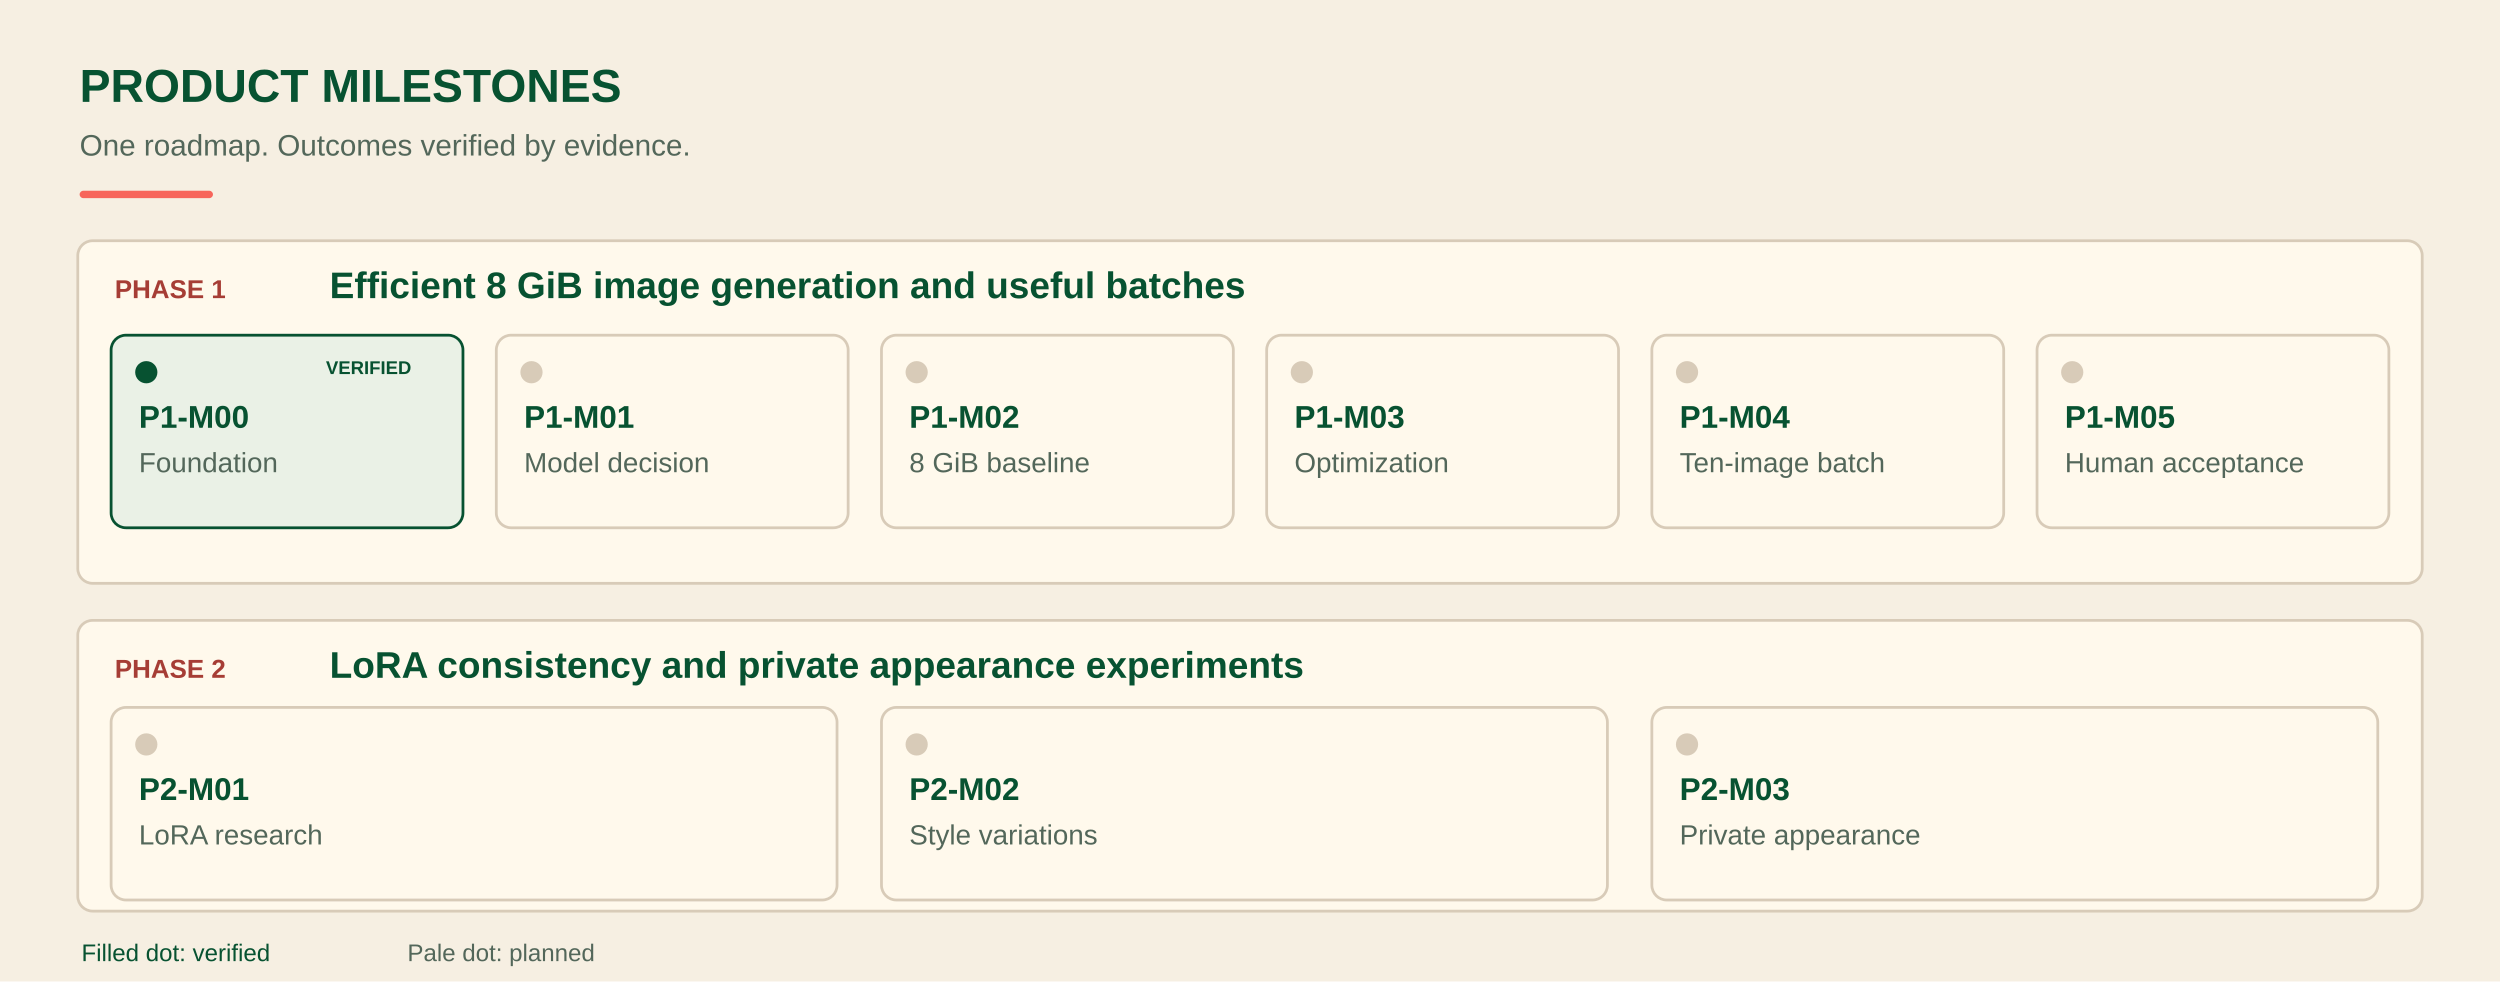
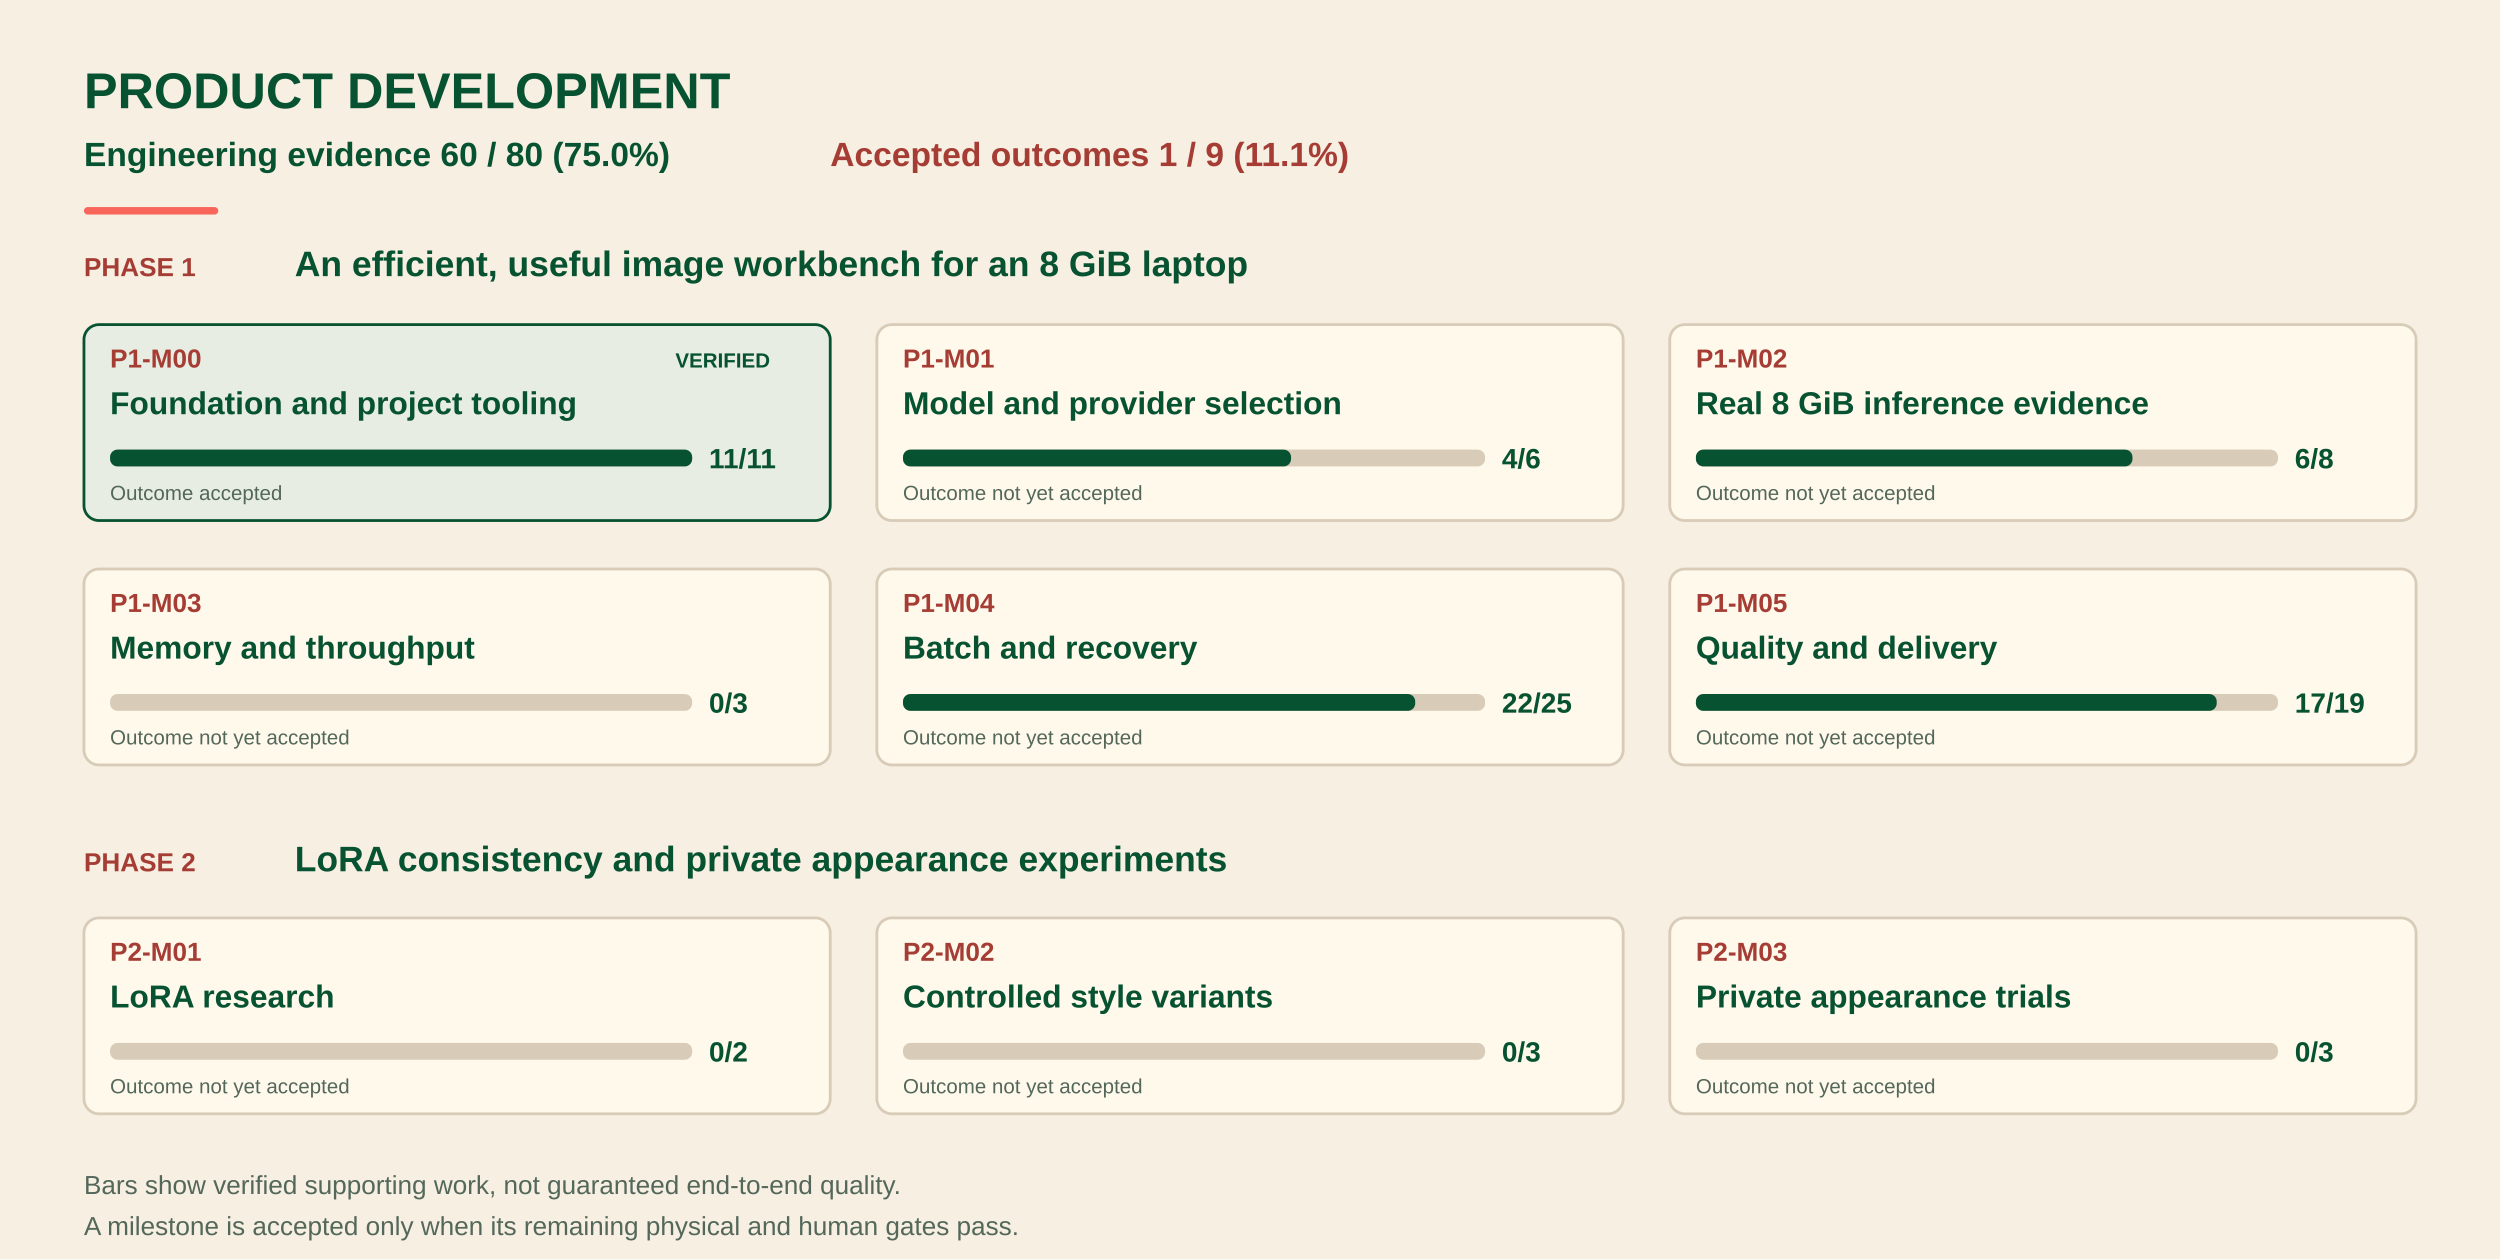
- <svg xmlns="http://www.w3.org/2000/svg" role="img" aria-labelledby="rtitle rdesc" viewBox="0 0 1350 530">
-   <rect width="1350" height="530" fill="#F6EFE2" />
-   <text x="43" y="55" font-family="Arial,Helvetica,sans-serif" font-size="25" font-weight="700" fill="#075231">PRODUCT MILESTONES</text>
-   <text x="43" y="84" font-family="Arial,Helvetica,sans-serif" font-size="16" font-weight="400" fill="#53675A">One roadmap. Outcomes verified by evidence.</text>
-   <rect x="43" y="103" width="72" height="4" rx="2" fill="#F7655B" />
-   <rect x="42" y="130" width="1266" height="185" rx="8" fill="#FFF9EC" stroke="#D8CBB8" stroke-width="1.5" />
-   <text x="62" y="161" font-family="Arial,Helvetica,sans-serif" font-size="14" font-weight="700" fill="#A63D35">PHASE 1</text>
-   <text x="178" y="161" font-family="Arial,Helvetica,sans-serif" font-size="20" font-weight="700" fill="#075231">Efficient 8 GiB image generation and useful batches</text>
-   <rect x="60" y="181" width="190" height="104" rx="8" fill="#EAF1E6" stroke="#075231" stroke-width="1.5" />
-   <circle cx="79" cy="201" r="6" fill="#075231" />
-   <text x="75" y="231" font-family="Arial,Helvetica,sans-serif" font-size="17" font-weight="700" fill="#075231">P1-M00</text>
-   <text x="75" y="255" font-family="Arial,Helvetica,sans-serif" font-size="15" font-weight="400" fill="#53675A">Foundation</text>
-   <text x="176" y="202" font-family="Arial,Helvetica,sans-serif" font-size="10" font-weight="700" fill="#075231">VERIFIED</text>
-   <rect x="268" y="181" width="190" height="104" rx="8" fill="#FFF9EC" stroke="#D8CBB8" stroke-width="1.5" />
-   <circle cx="287" cy="201" r="6" fill="#D8CBB8" />
-   <text x="283" y="231" font-family="Arial,Helvetica,sans-serif" font-size="17" font-weight="700" fill="#075231">P1-M01</text>
-   <text x="283" y="255" font-family="Arial,Helvetica,sans-serif" font-size="15" font-weight="400" fill="#53675A">Model decision</text>
-   <rect x="476" y="181" width="190" height="104" rx="8" fill="#FFF9EC" stroke="#D8CBB8" stroke-width="1.5" />
-   <circle cx="495" cy="201" r="6" fill="#D8CBB8" />
-   <text x="491" y="231" font-family="Arial,Helvetica,sans-serif" font-size="17" font-weight="700" fill="#075231">P1-M02</text>
-   <text x="491" y="255" font-family="Arial,Helvetica,sans-serif" font-size="15" font-weight="400" fill="#53675A">8 GiB baseline</text>
-   <rect x="684" y="181" width="190" height="104" rx="8" fill="#FFF9EC" stroke="#D8CBB8" stroke-width="1.5" />
-   <circle cx="703" cy="201" r="6" fill="#D8CBB8" />
-   <text x="699" y="231" font-family="Arial,Helvetica,sans-serif" font-size="17" font-weight="700" fill="#075231">P1-M03</text>
-   <text x="699" y="255" font-family="Arial,Helvetica,sans-serif" font-size="15" font-weight="400" fill="#53675A">Optimization</text>
-   <rect x="892" y="181" width="190" height="104" rx="8" fill="#FFF9EC" stroke="#D8CBB8" stroke-width="1.5" />
-   <circle cx="911" cy="201" r="6" fill="#D8CBB8" />
-   <text x="907" y="231" font-family="Arial,Helvetica,sans-serif" font-size="17" font-weight="700" fill="#075231">P1-M04</text>
-   <text x="907" y="255" font-family="Arial,Helvetica,sans-serif" font-size="15" font-weight="400" fill="#53675A">Ten-image batch</text>
-   <rect x="1100" y="181" width="190" height="104" rx="8" fill="#FFF9EC" stroke="#D8CBB8" stroke-width="1.5" />
-   <circle cx="1119" cy="201" r="6" fill="#D8CBB8" />
-   <text x="1115" y="231" font-family="Arial,Helvetica,sans-serif" font-size="17" font-weight="700" fill="#075231">P1-M05</text>
-   <text x="1115" y="255" font-family="Arial,Helvetica,sans-serif" font-size="15" font-weight="400" fill="#53675A">Human acceptance</text>
-   <rect x="42" y="335" width="1266" height="157" rx="8" fill="#FFF9EC" stroke="#D8CBB8" stroke-width="1.5" />
-   <text x="62" y="366" font-family="Arial,Helvetica,sans-serif" font-size="14" font-weight="700" fill="#A63D35">PHASE 2</text>
-   <text x="178" y="366" font-family="Arial,Helvetica,sans-serif" font-size="20" font-weight="700" fill="#075231">LoRA consistency and private appearance experiments</text>
-   <rect x="60" y="382" width="392" height="104" rx="8" fill="#FFF9EC" stroke="#D8CBB8" stroke-width="1.5" />
-   <circle cx="79" cy="402" r="6" fill="#D8CBB8" />
-   <text x="75" y="432" font-family="Arial,Helvetica,sans-serif" font-size="17" font-weight="700" fill="#075231">P2-M01</text>
-   <text x="75" y="456" font-family="Arial,Helvetica,sans-serif" font-size="15" font-weight="400" fill="#53675A">LoRA research</text>
-   <rect x="476" y="382" width="392" height="104" rx="8" fill="#FFF9EC" stroke="#D8CBB8" stroke-width="1.5" />
-   <circle cx="495" cy="402" r="6" fill="#D8CBB8" />
-   <text x="491" y="432" font-family="Arial,Helvetica,sans-serif" font-size="17" font-weight="700" fill="#075231">P2-M02</text>
-   <text x="491" y="456" font-family="Arial,Helvetica,sans-serif" font-size="15" font-weight="400" fill="#53675A">Style variations</text>
-   <rect x="892" y="382" width="392" height="104" rx="8" fill="#FFF9EC" stroke="#D8CBB8" stroke-width="1.5" />
-   <circle cx="911" cy="402" r="6" fill="#D8CBB8" />
-   <text x="907" y="432" font-family="Arial,Helvetica,sans-serif" font-size="17" font-weight="700" fill="#075231">P2-M03</text>
-   <text x="907" y="456" font-family="Arial,Helvetica,sans-serif" font-size="15" font-weight="400" fill="#53675A">Private appearance</text>
-   <text x="44" y="519" font-family="Arial,Helvetica,sans-serif" font-size="13" font-weight="400" fill="#075231">Filled dot: verified</text>
-   <text x="220" y="519" font-family="Arial,Helvetica,sans-serif" font-size="13" font-weight="400" fill="#53675A">Pale dot: planned</text>
+ <svg xmlns="http://www.w3.org/2000/svg" role="img" aria-labelledby="title desc" viewBox="0 0 1340 675">
+   <rect width="1340" height="675" fill="#F6EFE2" />
+   <text x="45" y="58" font-size="27" font-weight="700" fill="#075231" font-family="Arial,Helvetica,sans-serif">PRODUCT DEVELOPMENT</text>
+   <text x="45" y="89" font-size="18" font-weight="700" fill="#075231" font-family="Arial,Helvetica,sans-serif">Engineering evidence 60 / 80 (75.0%)</text>
+   <text x="445" y="89" font-size="18" font-weight="700" fill="#A63D35" font-family="Arial,Helvetica,sans-serif">Accepted outcomes 1 / 9 (11.1%)</text>
+   <rect x="45" y="111" width="72" height="4" rx="2" fill="#F7655B" />
+   <text x="45" y="148" font-size="14" font-weight="700" fill="#A63D35" font-family="Arial,Helvetica,sans-serif">PHASE 1</text>
+   <text x="158" y="148" font-size="19" font-weight="700" fill="#075231" font-family="Arial,Helvetica,sans-serif">An efficient, useful image workbench for an 8 GiB laptop</text>
+   <rect x="45" y="174" width="400" height="105" rx="8" fill="#E7EDE3" stroke="#075231" stroke-width="1.5" />
+   <text x="59" y="197" font-size="14" font-weight="700" fill="#A63D35" font-family="Arial,Helvetica,sans-serif">P1-M00</text>
+   <text x="362" y="197" font-size="11" font-weight="700" fill="#075231" font-family="Arial,Helvetica,sans-serif">VERIFIED</text>
+   <text x="59" y="222" font-size="17" font-weight="700" fill="#075231" font-family="Arial,Helvetica,sans-serif">Foundation and project tooling</text>
+   <rect x="59" y="241" width="312" height="9" rx="4" fill="#D8CBB8" />
+   <rect x="59" y="241" width="312.00" height="9" rx="4" fill="#075231" />
+   <text x="380" y="251" font-size="15" font-weight="700" fill="#075231" font-family="Arial,Helvetica,sans-serif">11/11</text>
+   <text x="59" y="268" font-size="11" font-weight="400" fill="#53675A" font-family="Arial,Helvetica,sans-serif">Outcome accepted</text>
+   <rect x="470" y="174" width="400" height="105" rx="8" fill="#FFF9EC" stroke="#D8CBB8" stroke-width="1.5" />
+   <text x="484" y="197" font-size="14" font-weight="700" fill="#A63D35" font-family="Arial,Helvetica,sans-serif">P1-M01</text>
+   <text x="484" y="222" font-size="17" font-weight="700" fill="#075231" font-family="Arial,Helvetica,sans-serif">Model and provider selection</text>
+   <rect x="484" y="241" width="312" height="9" rx="4" fill="#D8CBB8" />
+   <rect x="484" y="241" width="208.00" height="9" rx="4" fill="#075231" />
+   <text x="805" y="251" font-size="15" font-weight="700" fill="#075231" font-family="Arial,Helvetica,sans-serif">4/6</text>
+   <text x="484" y="268" font-size="11" font-weight="400" fill="#53675A" font-family="Arial,Helvetica,sans-serif">Outcome not yet accepted</text>
+   <rect x="895" y="174" width="400" height="105" rx="8" fill="#FFF9EC" stroke="#D8CBB8" stroke-width="1.5" />
+   <text x="909" y="197" font-size="14" font-weight="700" fill="#A63D35" font-family="Arial,Helvetica,sans-serif">P1-M02</text>
+   <text x="909" y="222" font-size="17" font-weight="700" fill="#075231" font-family="Arial,Helvetica,sans-serif">Real 8 GiB inference evidence</text>
+   <rect x="909" y="241" width="312" height="9" rx="4" fill="#D8CBB8" />
+   <rect x="909" y="241" width="234.00" height="9" rx="4" fill="#075231" />
+   <text x="1230" y="251" font-size="15" font-weight="700" fill="#075231" font-family="Arial,Helvetica,sans-serif">6/8</text>
+   <text x="909" y="268" font-size="11" font-weight="400" fill="#53675A" font-family="Arial,Helvetica,sans-serif">Outcome not yet accepted</text>
+   <rect x="45" y="305" width="400" height="105" rx="8" fill="#FFF9EC" stroke="#D8CBB8" stroke-width="1.5" />
+   <text x="59" y="328" font-size="14" font-weight="700" fill="#A63D35" font-family="Arial,Helvetica,sans-serif">P1-M03</text>
+   <text x="59" y="353" font-size="17" font-weight="700" fill="#075231" font-family="Arial,Helvetica,sans-serif">Memory and throughput</text>
+   <rect x="59" y="372" width="312" height="9" rx="4" fill="#D8CBB8" />
+   <rect x="59" y="372" width="0.00" height="9" rx="4" fill="#075231" />
+   <text x="380" y="382" font-size="15" font-weight="700" fill="#075231" font-family="Arial,Helvetica,sans-serif">0/3</text>
+   <text x="59" y="399" font-size="11" font-weight="400" fill="#53675A" font-family="Arial,Helvetica,sans-serif">Outcome not yet accepted</text>
+   <rect x="470" y="305" width="400" height="105" rx="8" fill="#FFF9EC" stroke="#D8CBB8" stroke-width="1.5" />
+   <text x="484" y="328" font-size="14" font-weight="700" fill="#A63D35" font-family="Arial,Helvetica,sans-serif">P1-M04</text>
+   <text x="484" y="353" font-size="17" font-weight="700" fill="#075231" font-family="Arial,Helvetica,sans-serif">Batch and recovery</text>
+   <rect x="484" y="372" width="312" height="9" rx="4" fill="#D8CBB8" />
+   <rect x="484" y="372" width="274.56" height="9" rx="4" fill="#075231" />
+   <text x="805" y="382" font-size="15" font-weight="700" fill="#075231" font-family="Arial,Helvetica,sans-serif">22/25</text>
+   <text x="484" y="399" font-size="11" font-weight="400" fill="#53675A" font-family="Arial,Helvetica,sans-serif">Outcome not yet accepted</text>
+   <rect x="895" y="305" width="400" height="105" rx="8" fill="#FFF9EC" stroke="#D8CBB8" stroke-width="1.5" />
+   <text x="909" y="328" font-size="14" font-weight="700" fill="#A63D35" font-family="Arial,Helvetica,sans-serif">P1-M05</text>
+   <text x="909" y="353" font-size="17" font-weight="700" fill="#075231" font-family="Arial,Helvetica,sans-serif">Quality and delivery</text>
+   <rect x="909" y="372" width="312" height="9" rx="4" fill="#D8CBB8" />
+   <rect x="909" y="372" width="279.16" height="9" rx="4" fill="#075231" />
+   <text x="1230" y="382" font-size="15" font-weight="700" fill="#075231" font-family="Arial,Helvetica,sans-serif">17/19</text>
+   <text x="909" y="399" font-size="11" font-weight="400" fill="#53675A" font-family="Arial,Helvetica,sans-serif">Outcome not yet accepted</text>
+   <text x="45" y="467" font-size="14" font-weight="700" fill="#A63D35" font-family="Arial,Helvetica,sans-serif">PHASE 2</text>
+   <text x="158" y="467" font-size="19" font-weight="700" fill="#075231" font-family="Arial,Helvetica,sans-serif">LoRA consistency and private appearance experiments</text>
+   <rect x="45" y="492" width="400" height="105" rx="8" fill="#FFF9EC" stroke="#D8CBB8" stroke-width="1.5" />
+   <text x="59" y="515" font-size="14" font-weight="700" fill="#A63D35" font-family="Arial,Helvetica,sans-serif">P2-M01</text>
+   <text x="59" y="540" font-size="17" font-weight="700" fill="#075231" font-family="Arial,Helvetica,sans-serif">LoRA research</text>
+   <rect x="59" y="559" width="312" height="9" rx="4" fill="#D8CBB8" />
+   <rect x="59" y="559" width="0.00" height="9" rx="4" fill="#075231" />
+   <text x="380" y="569" font-size="15" font-weight="700" fill="#075231" font-family="Arial,Helvetica,sans-serif">0/2</text>
+   <text x="59" y="586" font-size="11" font-weight="400" fill="#53675A" font-family="Arial,Helvetica,sans-serif">Outcome not yet accepted</text>
+   <rect x="470" y="492" width="400" height="105" rx="8" fill="#FFF9EC" stroke="#D8CBB8" stroke-width="1.5" />
+   <text x="484" y="515" font-size="14" font-weight="700" fill="#A63D35" font-family="Arial,Helvetica,sans-serif">P2-M02</text>
+   <text x="484" y="540" font-size="17" font-weight="700" fill="#075231" font-family="Arial,Helvetica,sans-serif">Controlled style variants</text>
+   <rect x="484" y="559" width="312" height="9" rx="4" fill="#D8CBB8" />
+   <rect x="484" y="559" width="0.00" height="9" rx="4" fill="#075231" />
+   <text x="805" y="569" font-size="15" font-weight="700" fill="#075231" font-family="Arial,Helvetica,sans-serif">0/3</text>
+   <text x="484" y="586" font-size="11" font-weight="400" fill="#53675A" font-family="Arial,Helvetica,sans-serif">Outcome not yet accepted</text>
+   <rect x="895" y="492" width="400" height="105" rx="8" fill="#FFF9EC" stroke="#D8CBB8" stroke-width="1.5" />
+   <text x="909" y="515" font-size="14" font-weight="700" fill="#A63D35" font-family="Arial,Helvetica,sans-serif">P2-M03</text>
+   <text x="909" y="540" font-size="17" font-weight="700" fill="#075231" font-family="Arial,Helvetica,sans-serif">Private appearance trials</text>
+   <rect x="909" y="559" width="312" height="9" rx="4" fill="#D8CBB8" />
+   <rect x="909" y="559" width="0.00" height="9" rx="4" fill="#075231" />
+   <text x="1230" y="569" font-size="15" font-weight="700" fill="#075231" font-family="Arial,Helvetica,sans-serif">0/3</text>
+   <text x="909" y="586" font-size="11" font-weight="400" fill="#53675A" font-family="Arial,Helvetica,sans-serif">Outcome not yet accepted</text>
+   <text x="45" y="640" font-size="14" font-weight="400" fill="#53675A" font-family="Arial,Helvetica,sans-serif">Bars show verified supporting work, not guaranteed end-to-end quality.</text>
+   <text x="45" y="662" font-size="14" font-weight="400" fill="#53675A" font-family="Arial,Helvetica,sans-serif">A milestone is accepted only when its remaining physical and human gates pass.</text>
</svg>
